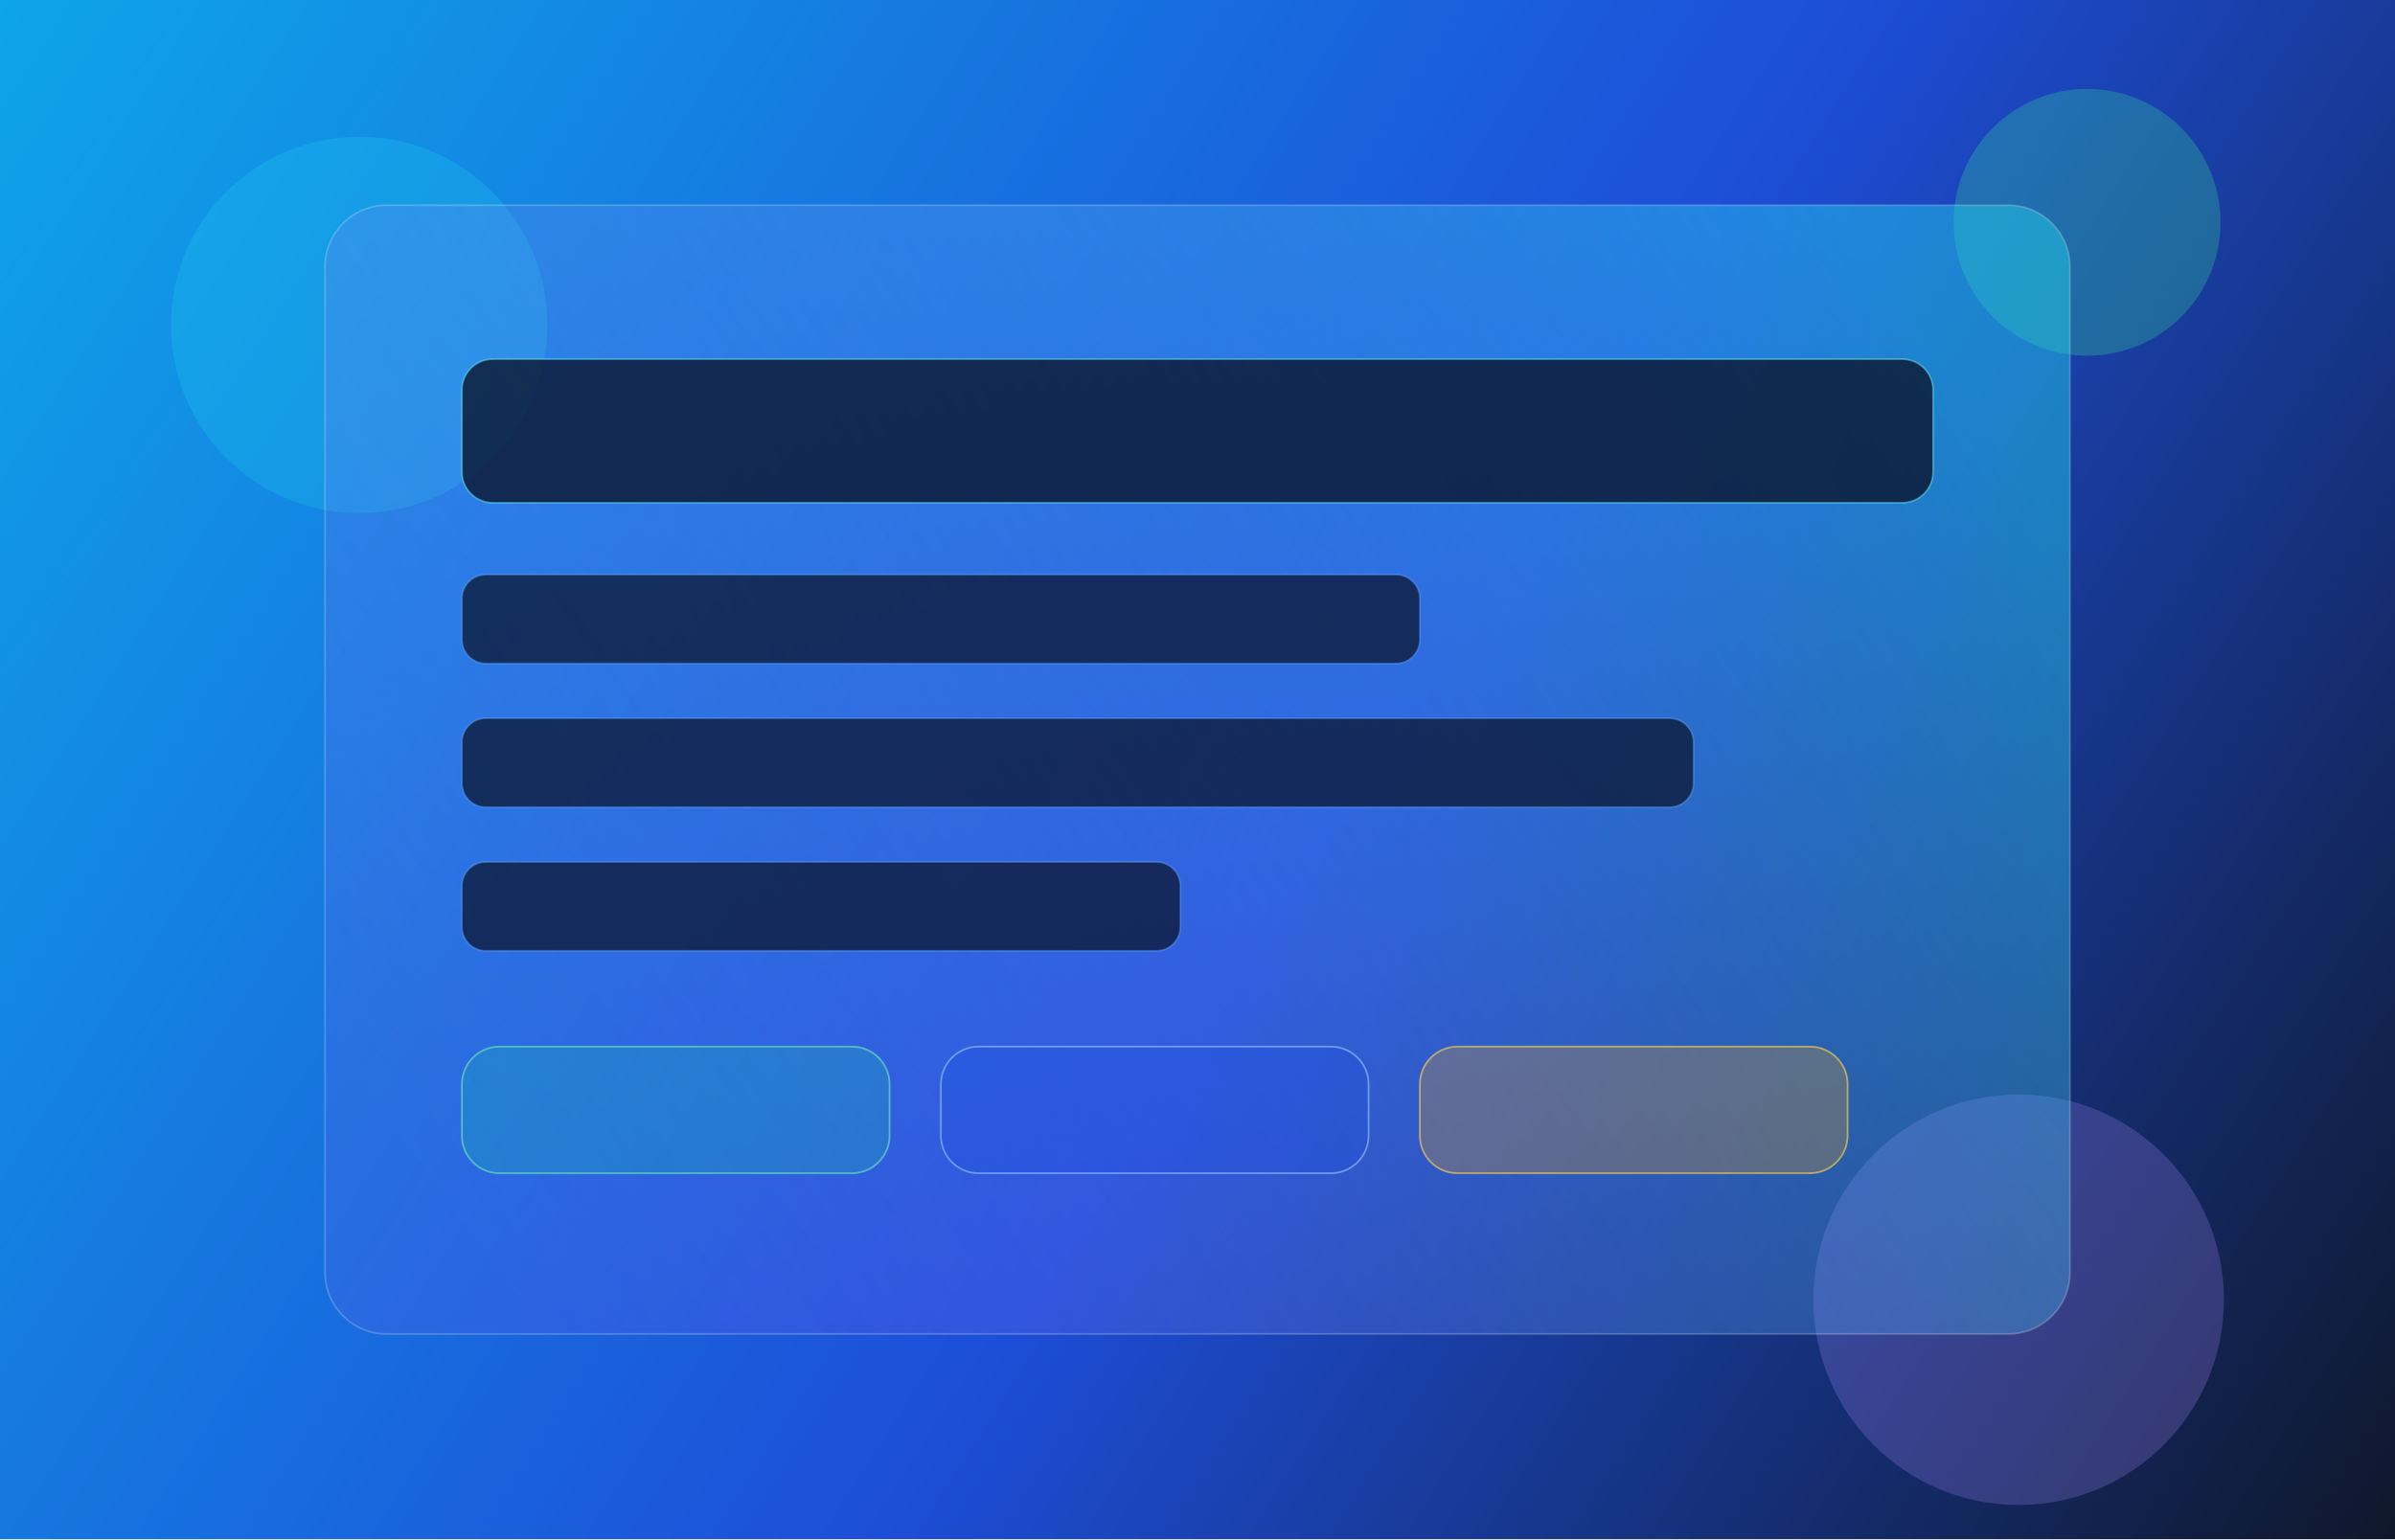
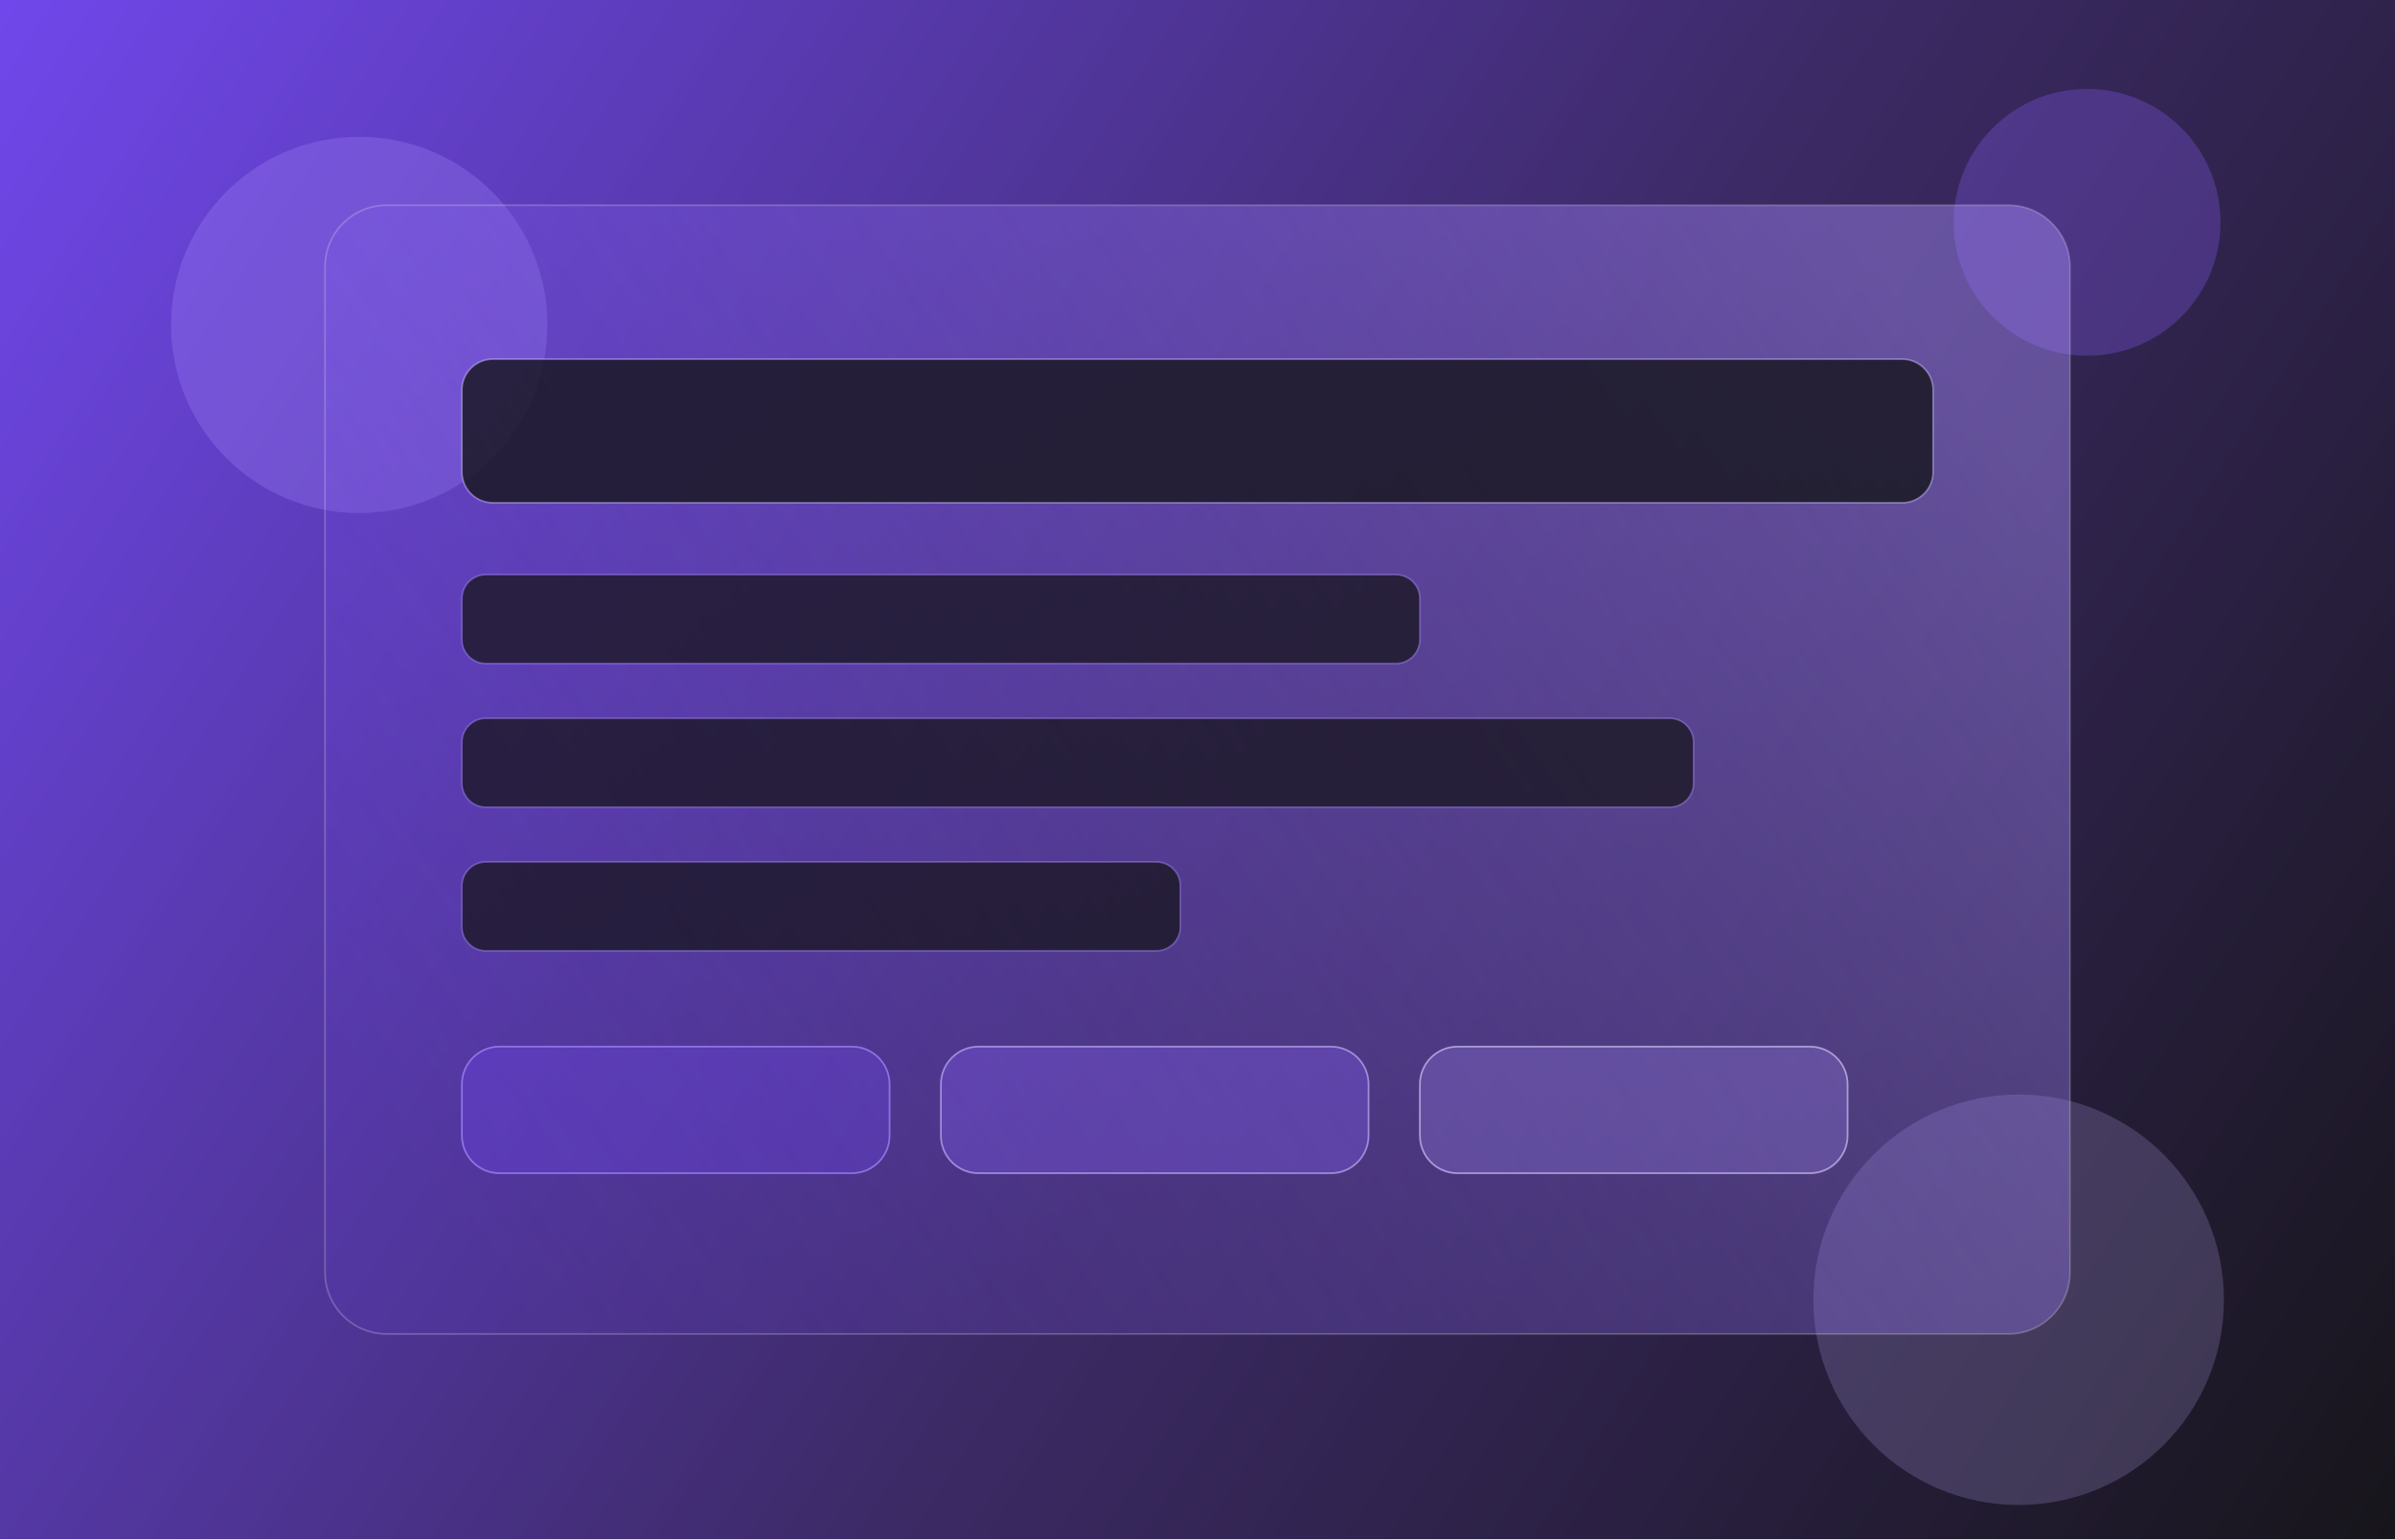
<svg xmlns="http://www.w3.org/2000/svg" width="1400" height="900" viewBox="0 0 1400 900" fill="none">
  <defs>
    <linearGradient id="heroBg" x1="0" y1="0" x2="1400" y2="900" gradientUnits="userSpaceOnUse">
-       <stop stop-color="#0EA5E9" />
-       <stop offset="0.55" stop-color="#1D4ED8" />
-       <stop offset="1" stop-color="#0F172A" />
+       <stop stop-color="#7047EB" />
+       <stop offset="0.55" stop-color="#3C2A66" />
+       <stop offset="1" stop-color="#17151B" />
    </linearGradient>
    <linearGradient id="panel" x1="1100" y1="160" x2="280" y2="740" gradientUnits="userSpaceOnUse">
-       <stop stop-color="#22D3EE" stop-opacity="0.45" />
-       <stop offset="1" stop-color="#A855F7" stop-opacity="0.12" />
+       <stop stop-color="#A98EFF" stop-opacity="0.42" />
+       <stop offset="1" stop-color="#7047EB" stop-opacity="0.1" />
    </linearGradient>
  </defs>
  <rect width="1400" height="900" fill="url(#heroBg)" />
-   <circle cx="210" cy="190" r="110" fill="#22D3EE" fill-opacity="0.25" />
-   <circle cx="1220" cy="130" r="78" fill="#34D399" fill-opacity="0.3" />
-   <circle cx="1180" cy="760" r="120" fill="#A78BFA" fill-opacity="0.24" />
+   <circle cx="210" cy="190" r="110" fill="#A98EFF" fill-opacity="0.26" />
+   <circle cx="1220" cy="130" r="78" fill="#8B63FF" fill-opacity="0.28" />
+   <circle cx="1180" cy="760" r="120" fill="#C7B8FF" fill-opacity="0.2" />
  <rect x="190" y="120" width="1020" height="660" rx="36" fill="url(#panel)" stroke="#E2E8F0" stroke-opacity="0.25" />
-   <rect x="270" y="210" width="860" height="84" rx="18" fill="#0B132A" fill-opacity="0.78" stroke="#67E8F9" stroke-opacity="0.5" />
-   <rect x="270" y="336" width="560" height="52" rx="14" fill="#0B132A" fill-opacity="0.72" stroke="#60A5FA" stroke-opacity="0.44" />
-   <rect x="270" y="420" width="720" height="52" rx="14" fill="#0B132A" fill-opacity="0.72" stroke="#60A5FA" stroke-opacity="0.44" />
-   <rect x="270" y="504" width="420" height="52" rx="14" fill="#0B132A" fill-opacity="0.72" stroke="#60A5FA" stroke-opacity="0.44" />
-   <rect x="270" y="612" width="250" height="74" rx="22" fill="#14B8A6" fill-opacity="0.26" stroke="#6EE7B7" stroke-opacity="0.64" />
-   <rect x="550" y="612" width="250" height="74" rx="22" fill="#1D4ED8" fill-opacity="0.3" stroke="#93C5FD" stroke-opacity="0.62" />
-   <rect x="830" y="612" width="250" height="74" rx="22" fill="#F59E0B" fill-opacity="0.24" stroke="#FCD34D" stroke-opacity="0.64" />
+   <rect x="270" y="210" width="860" height="84" rx="18" fill="#18161F" fill-opacity="0.82" stroke="#C7B8FF" stroke-opacity="0.5" />
+   <rect x="270" y="336" width="560" height="52" rx="14" fill="#18161F" fill-opacity="0.76" stroke="#A98EFF" stroke-opacity="0.44" />
+   <rect x="270" y="420" width="720" height="52" rx="14" fill="#18161F" fill-opacity="0.76" stroke="#A98EFF" stroke-opacity="0.44" />
+   <rect x="270" y="504" width="420" height="52" rx="14" fill="#18161F" fill-opacity="0.76" stroke="#A98EFF" stroke-opacity="0.44" />
+   <rect x="270" y="612" width="250" height="74" rx="22" fill="#7047EB" fill-opacity="0.32" stroke="#A98EFF" stroke-opacity="0.68" />
+   <rect x="550" y="612" width="250" height="74" rx="22" fill="#8B63FF" fill-opacity="0.3" stroke="#C7B8FF" stroke-opacity="0.64" />
+   <rect x="830" y="612" width="250" height="74" rx="22" fill="#A98EFF" fill-opacity="0.24" stroke="#D8CFFF" stroke-opacity="0.64" />
</svg>
